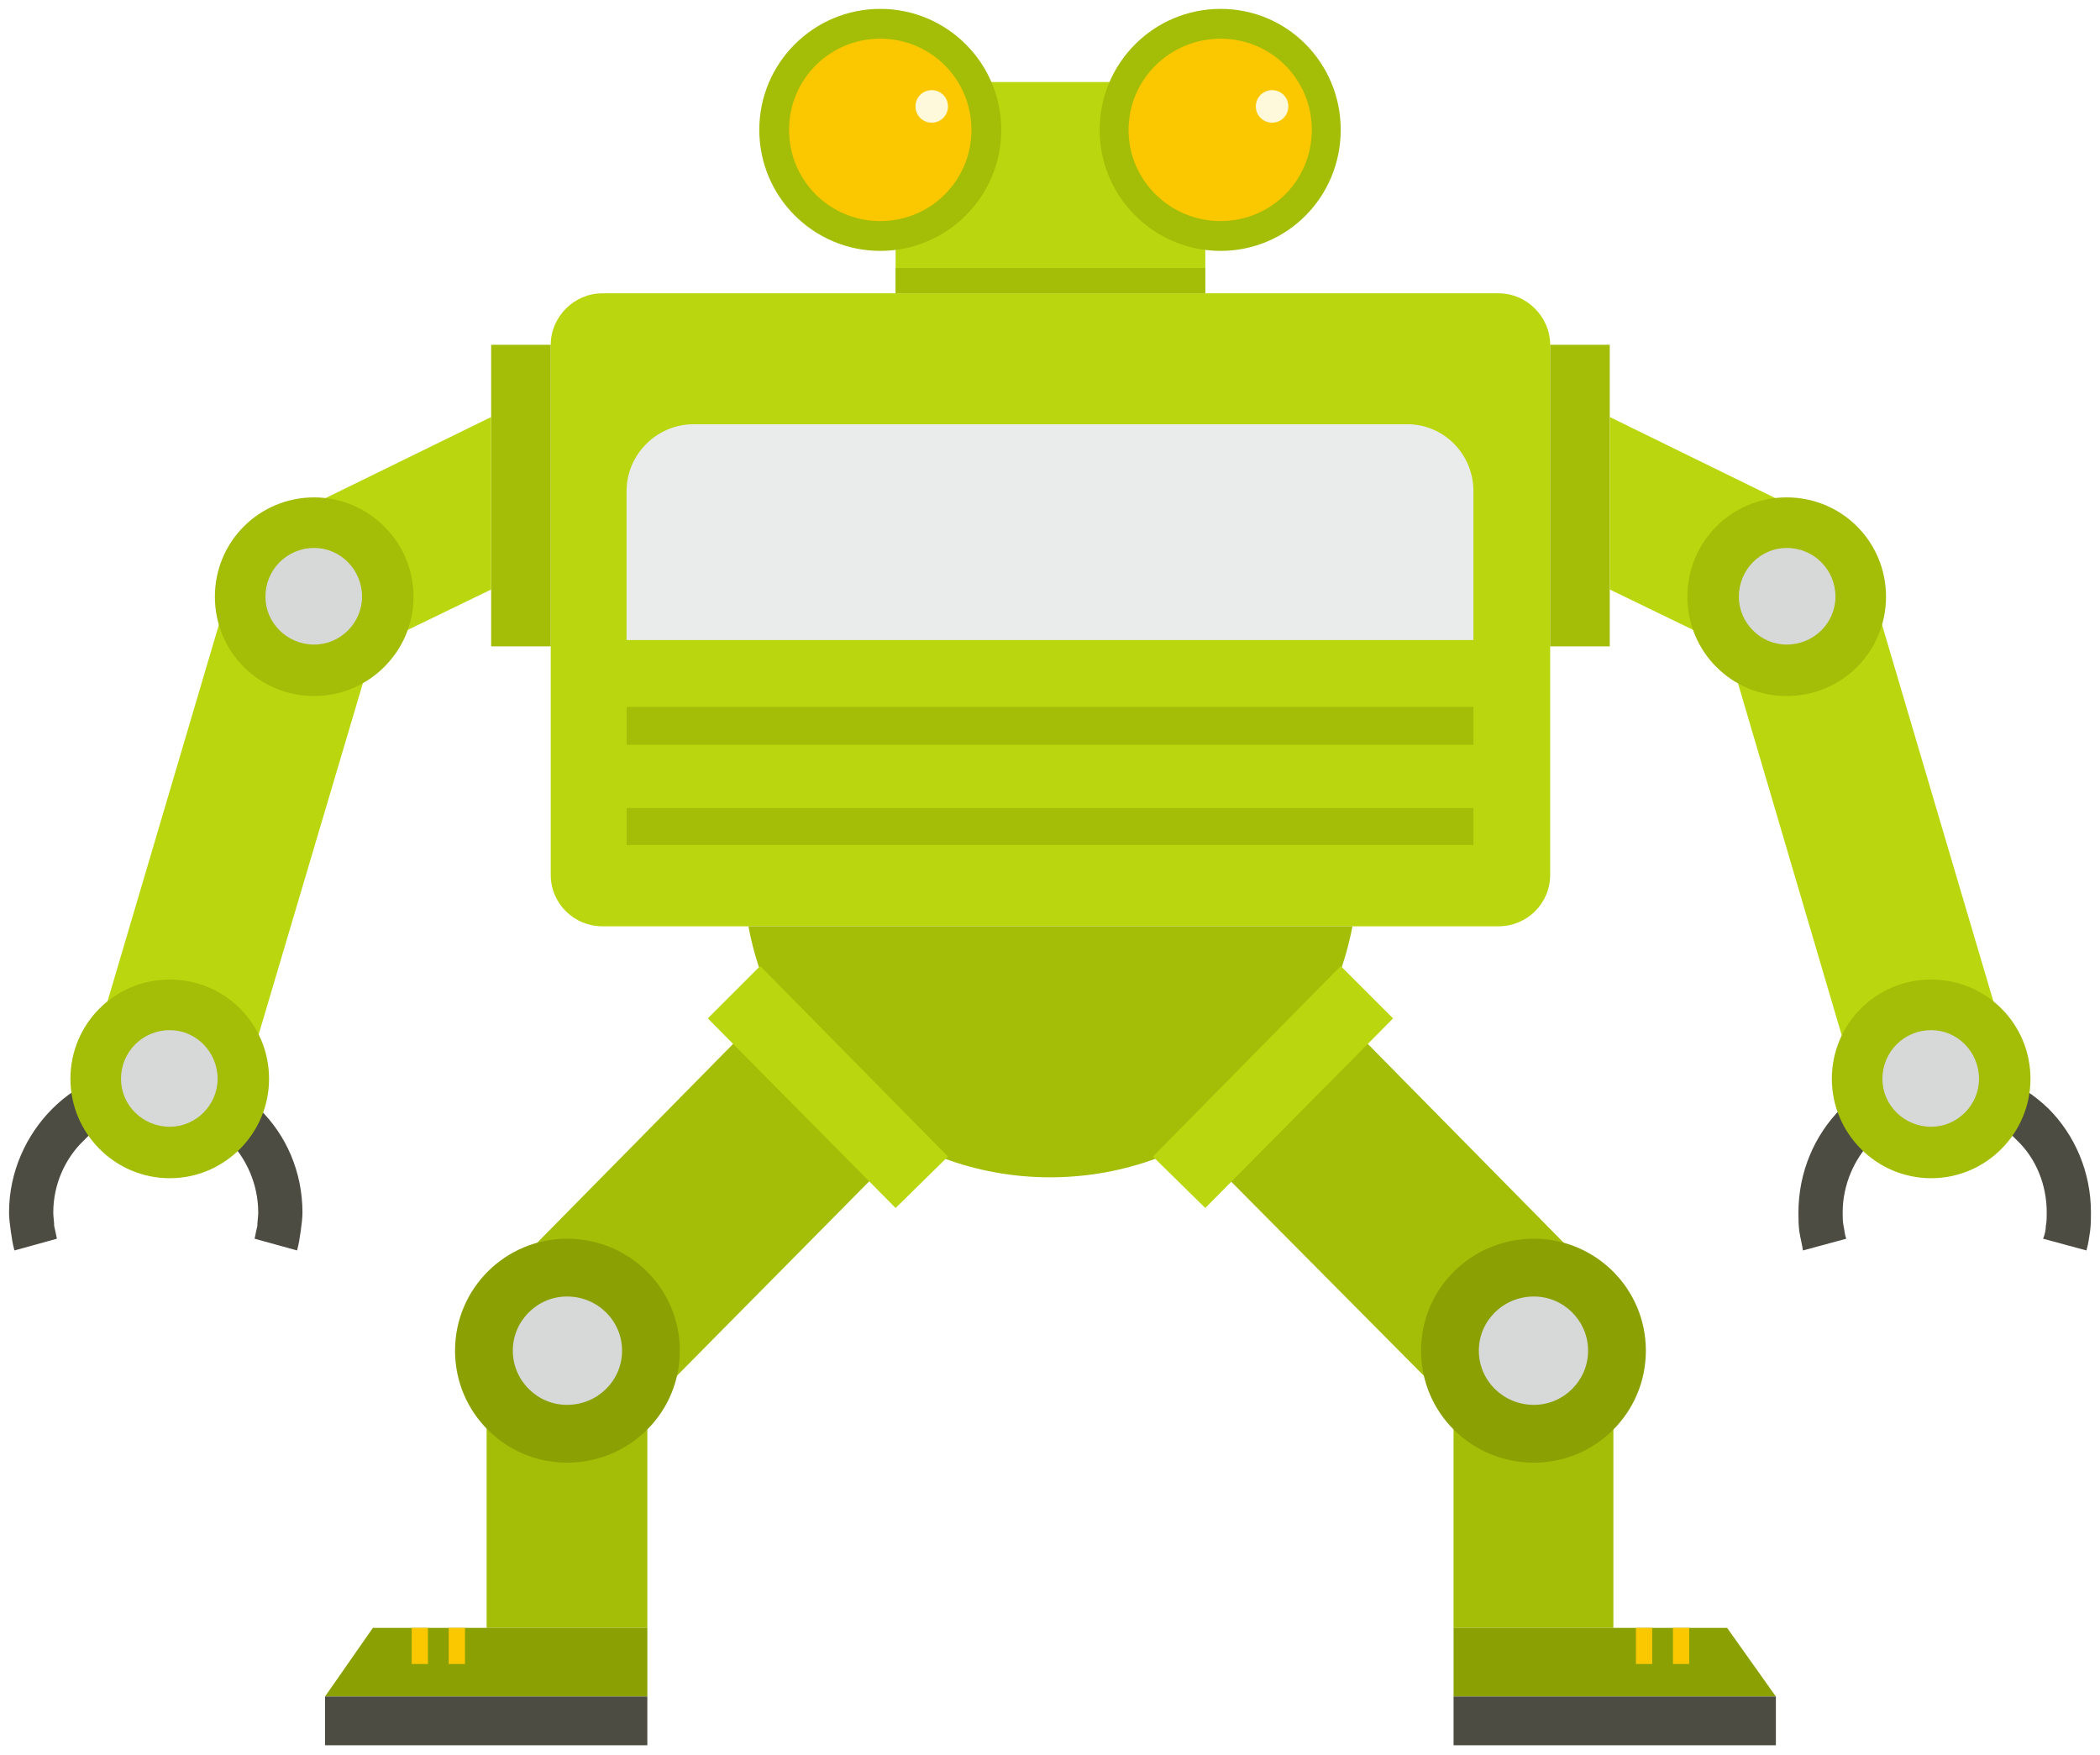
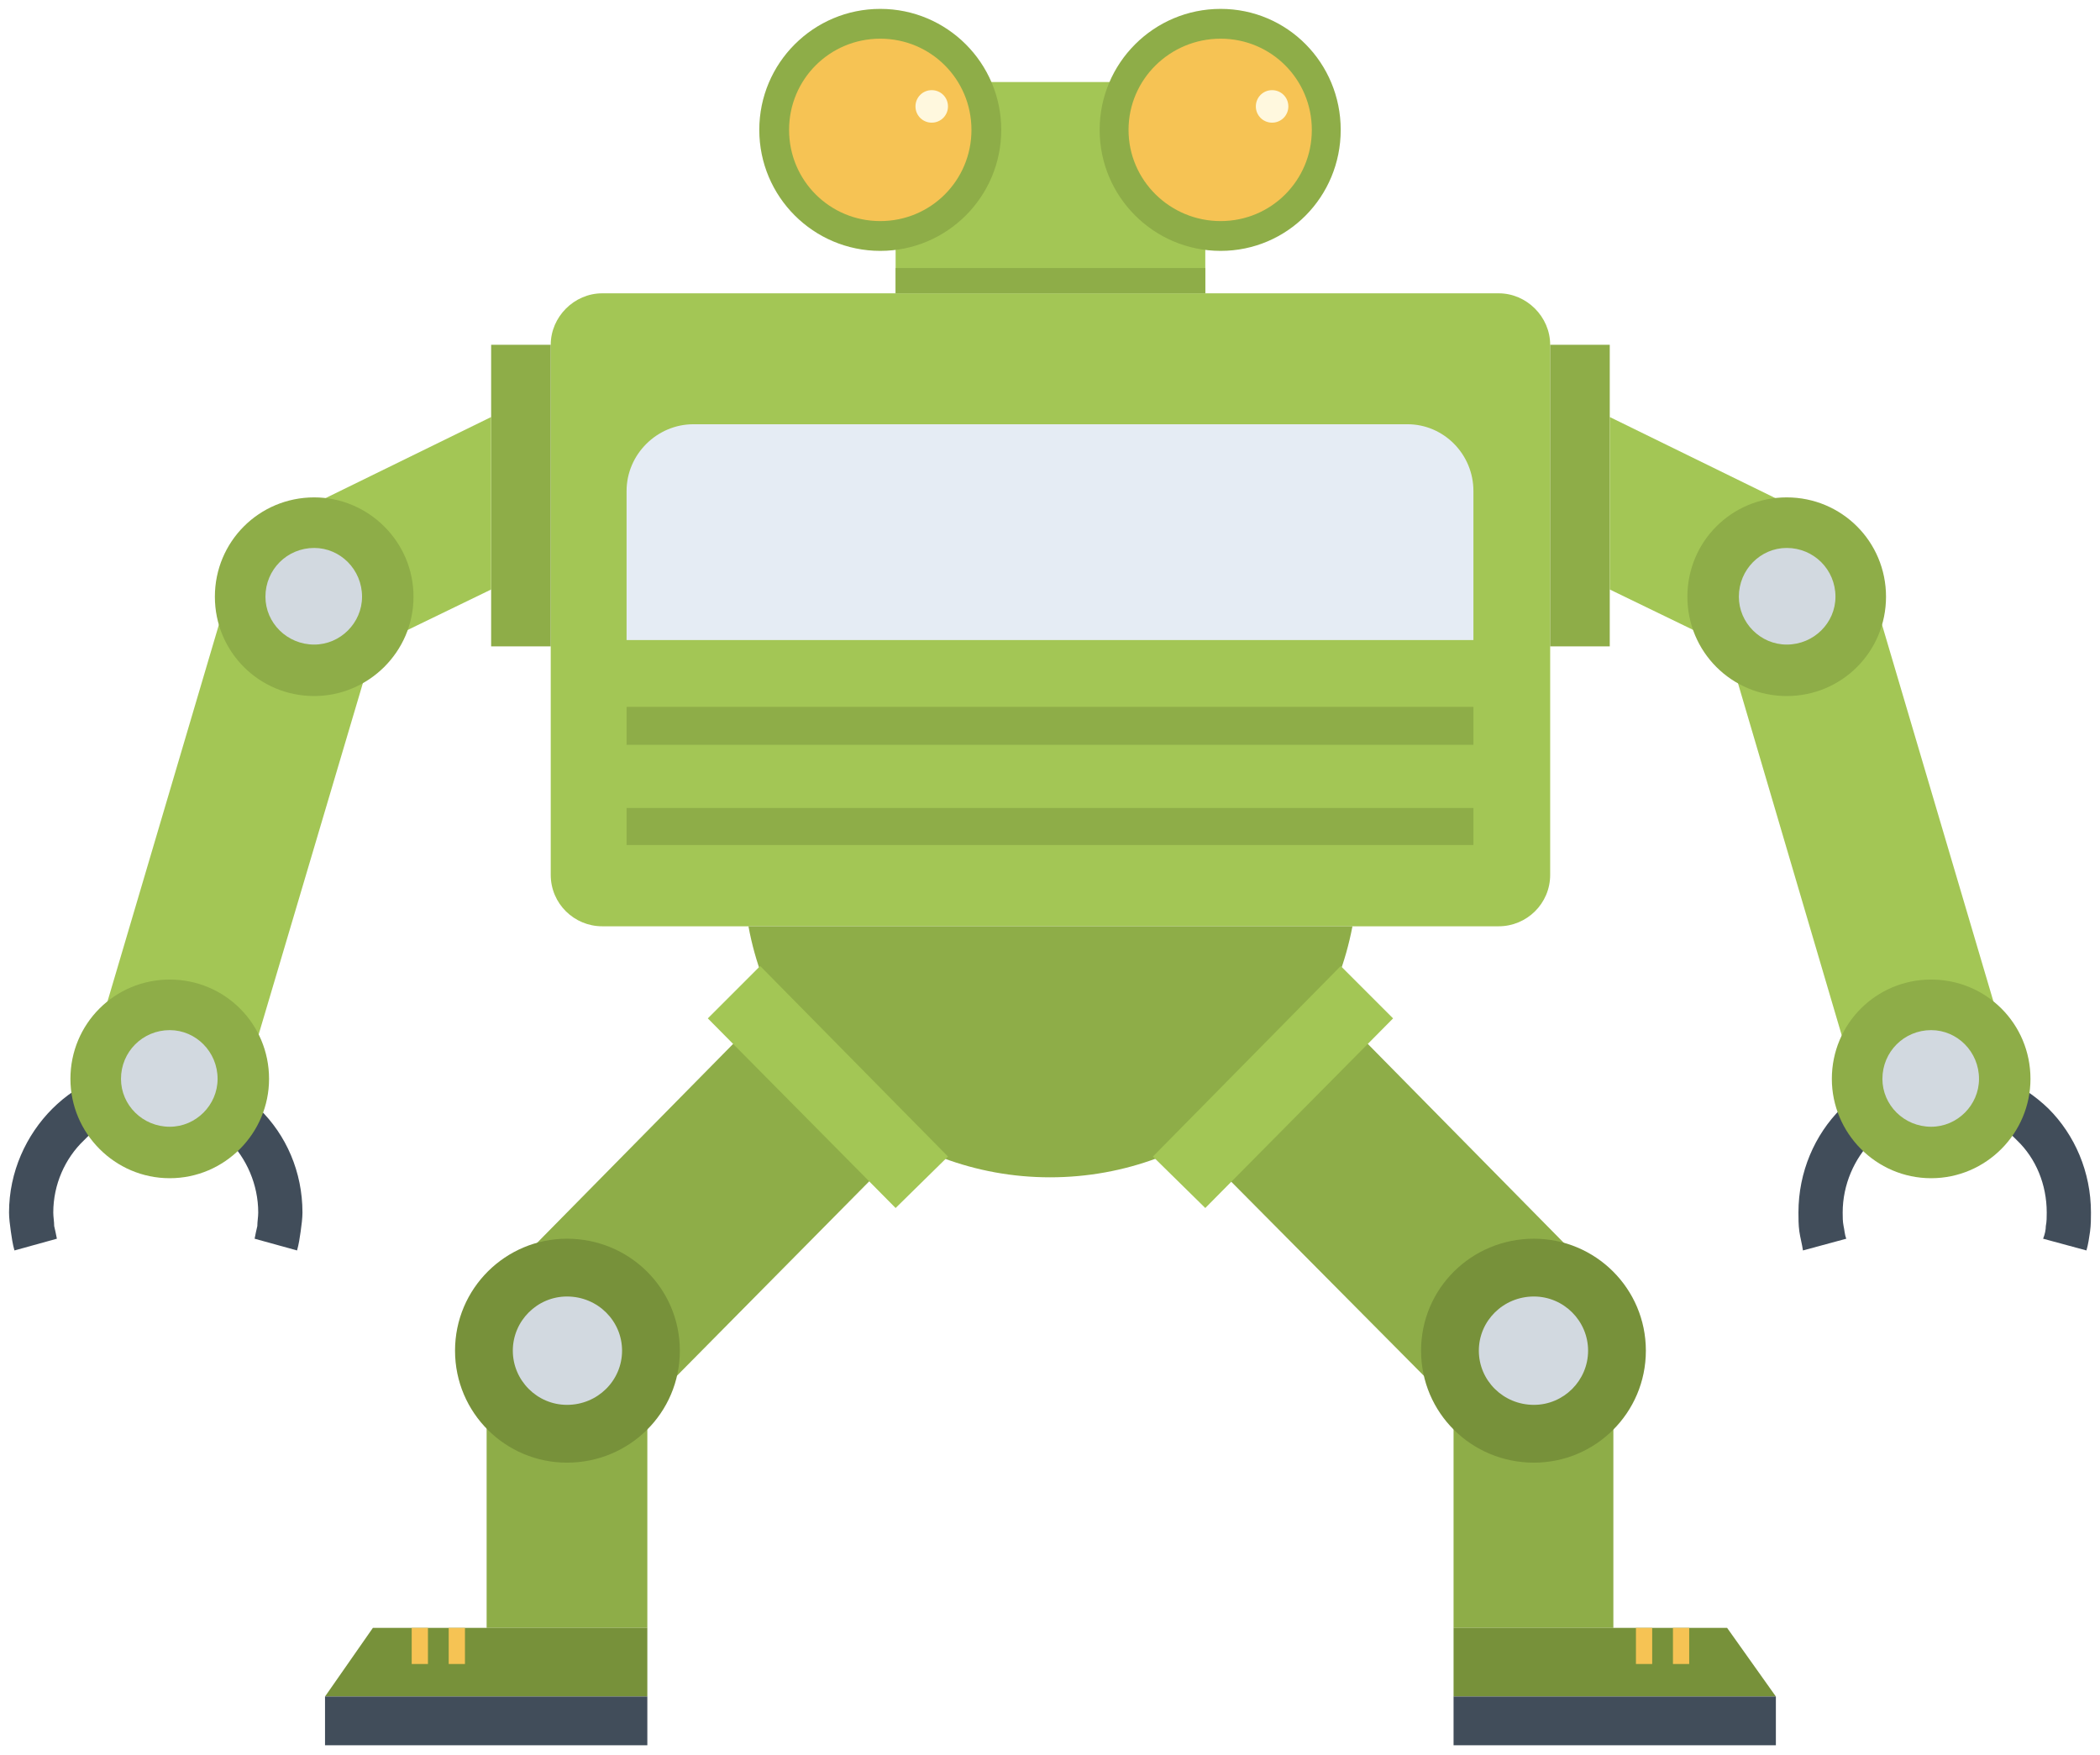
<svg xmlns="http://www.w3.org/2000/svg" width="464.8" height="388.3" viewBox="23.6 61.9 464.8 388.3">
  <g>
-     <path clip-rule="evenodd" d="m131.308 368.203h35.569v53.953h-35.569z" fill="#a4bd06" fill-rule="evenodd" />
-     <path clip-rule="evenodd" d="m189.458 289.272 30.373 30.173-54.353 54.952-30.373-29.973z" fill="#a4bd06" fill-rule="evenodd" />
-     <path clip-rule="evenodd" d="m221.83 80.053h68.54v46.759h-68.54z" fill="#bad60f" fill-rule="evenodd" />
-     <path d="m26.799 338.628c-.399-1.398-.6-2.797-.799-4.196-.2-1.399-.399-2.997-.399-4.196 0-8.992 3.797-17.185 9.592-22.98s13.988-9.392 22.98-9.392c8.792 0 16.985 3.597 22.78 9.392 5.995 5.795 9.592 13.988 9.592 22.98 0 1.199-.2 2.797-.4 4.196s-.4 2.798-.799 4.196l-9.392-2.598c.2-.999.399-1.999.6-2.798 0-.999.2-1.998.2-2.997 0-6.195-2.597-11.99-6.595-15.986-4.196-4.196-9.791-6.595-15.986-6.595-6.395 0-11.99 2.399-15.986 6.595-4.196 3.996-6.794 9.792-6.794 15.986 0 .999.2 1.998.2 2.997.2.799.399 1.799.599 2.798z" fill="#4d4c42" />
-     <path clip-rule="evenodd" d="m156.886 126.812h198.428c6.195 0 11.39 5.196 11.39 11.39v117.298c0 6.394-5.196 11.39-11.39 11.39h-198.428c-6.195 0-11.39-4.996-11.39-11.39v-117.298c0-6.194 5.195-11.39 11.39-11.39z" fill="#bad60f" fill-rule="evenodd" />
-     <path clip-rule="evenodd" d="m132.307 138.202h13.189v66.742h-13.189z" fill="#a4bd06" fill-rule="evenodd" />
-     <path d="m132.307 192.356-25.977 12.589-30.174 101.711c-2.598 9.192-12.19 14.388-21.181 11.59-8.992-2.597-14.188-11.989-11.59-21.181l31.972-108.107c.999-4.796 4.196-9.192 9.192-11.39l47.758-23.38z" fill="#bad60f" />
+     <path clip-rule="evenodd" d="m131.308 368.203h35.569v53.953h-35.569z" fill="#8ead48" fill-rule="evenodd" />
+     <path clip-rule="evenodd" d="m189.458 289.272 30.373 30.173-54.353 54.952-30.373-29.973z" fill="#8ead48" fill-rule="evenodd" />
+     <path clip-rule="evenodd" d="m221.83 80.053h68.54v46.759h-68.54z" fill="#a3c655" fill-rule="evenodd" />
+     <path d="m26.799 338.628c-.399-1.398-.6-2.797-.799-4.196-.2-1.399-.399-2.997-.399-4.196 0-8.992 3.797-17.185 9.592-22.98s13.988-9.392 22.98-9.392c8.792 0 16.985 3.597 22.78 9.392 5.995 5.795 9.592 13.988 9.592 22.98 0 1.199-.2 2.797-.4 4.196s-.4 2.798-.799 4.196l-9.392-2.598c.2-.999.399-1.999.6-2.798 0-.999.2-1.998.2-2.997 0-6.195-2.597-11.99-6.595-15.986-4.196-4.196-9.791-6.595-15.986-6.595-6.395 0-11.99 2.399-15.986 6.595-4.196 3.996-6.794 9.792-6.794 15.986 0 .999.2 1.998.2 2.997.2.799.399 1.799.599 2.798z" fill="#414d5a" />
+     <path clip-rule="evenodd" d="m156.886 126.812h198.428c6.195 0 11.39 5.196 11.39 11.39v117.298c0 6.394-5.196 11.39-11.39 11.39h-198.428c-6.195 0-11.39-4.996-11.39-11.39v-117.298c0-6.194 5.195-11.39 11.39-11.39z" fill="#a3c655" fill-rule="evenodd" />
+     <path clip-rule="evenodd" d="m132.307 138.202h13.189v66.742h-13.189z" fill="#8ead48" fill-rule="evenodd" />
+     <path d="m132.307 192.356-25.977 12.589-30.174 101.711c-2.598 9.192-12.19 14.388-21.181 11.59-8.992-2.597-14.188-11.989-11.59-21.181l31.972-108.107c.999-4.796 4.196-9.192 9.192-11.39l47.758-23.38z" fill="#a3c655" />
    <g clip-rule="evenodd" fill-rule="evenodd">
-       <path d="m93.141 171.973c11.989 0 21.981 9.791 21.981 21.981 0 12.189-9.991 21.981-21.981 21.981-12.19 0-21.981-9.792-21.981-21.981.001-12.189 9.792-21.981 21.981-21.981z" fill="#a4bd06" />
-       <path d="m93.141 183.163c5.795 0 10.591 4.796 10.591 10.791 0 5.795-4.796 10.591-10.591 10.591-5.995 0-10.791-4.796-10.791-10.591.001-5.995 4.796-10.791 10.791-10.791z" fill="#d7d8d8" />
-       <path d="m61.169 278.68c12.189 0 21.981 9.792 21.981 21.981 0 11.99-9.792 21.981-21.981 21.981-12.19 0-21.981-9.991-21.981-21.981 0-12.189 9.792-21.981 21.981-21.981z" fill="#a4bd06" />
-       <path d="m61.169 289.871c5.795 0 10.59 4.796 10.59 10.791 0 5.795-4.796 10.591-10.59 10.591-5.995 0-10.791-4.796-10.791-10.591.001-5.995 4.796-10.791 10.791-10.791z" fill="#d7d8d8" />
-       <path d="m177.068 155.787h158.063c7.993 0 14.587 6.595 14.587 14.788v32.971h-187.437v-32.971c0-8.194 6.795-14.788 14.787-14.788z" fill="#eaebeb" />
-       <path d="m162.281 226.726h187.437v-8.393h-187.437zm0 22.18h187.437v-8.193h-187.437z" fill="#a4bd06" />
-       <path d="m322.942 266.891c-5.995 31.573-33.571 55.552-66.942 55.552-33.171 0-60.947-23.979-66.742-55.552z" fill="#a4bd06" />
-       <path d="m218.432 63.867c14.788 0 26.777 11.99 26.777 26.776 0 14.787-11.989 26.777-26.777 26.777-14.787 0-26.776-11.99-26.776-26.777 0-14.786 11.989-26.776 26.776-26.776z" fill="#a4bd06" />
-       <path d="m218.432 70.461c11.191 0 20.182 8.992 20.182 20.183s-8.992 20.182-20.182 20.182-20.183-8.992-20.183-20.182c.001-11.191 8.993-20.183 20.183-20.183z" fill="#fbc800" />
-       <path d="m229.823 81.851c1.998 0 3.597 1.599 3.597 3.597s-1.599 3.596-3.597 3.596-3.597-1.599-3.597-3.596c0-1.998 1.599-3.597 3.597-3.597z" fill="#fff9dc" />
-       <path d="m293.767 63.867c14.787 0 26.577 11.99 26.577 26.776 0 14.787-11.79 26.777-26.577 26.777s-26.777-11.99-26.777-26.777c0-14.786 11.99-26.776 26.777-26.776z" fill="#a4bd06" />
-       <path d="m293.767 70.461c11.19 0 20.183 8.992 20.183 20.183s-8.992 20.182-20.183 20.182-20.383-8.992-20.383-20.182c.001-11.191 9.193-20.183 20.383-20.183z" fill="#fbc800" />
-       <path d="m305.157 81.851c1.999 0 3.597 1.599 3.597 3.597s-1.599 3.596-3.597 3.596-3.597-1.599-3.597-3.596c.001-1.998 1.599-3.597 3.597-3.597z" fill="#fff9dc" />
-       <path d="m221.83 121.217h68.54v5.595h-68.54z" fill="#a4bd06" />
-       <path d="m180.266 287.273 11.59-11.59 41.564 42.164-11.59 11.389z" fill="#bad60f" />
-       <path d="m149.093 336.031c13.788 0 24.978 10.99 24.978 24.779 0 13.788-11.19 24.779-24.978 24.779-13.588 0-24.779-10.99-24.779-24.779s11.19-24.779 24.779-24.779z" fill="#8ba103" />
-       <path d="m149.093 348.82c6.794 0 12.19 5.395 12.19 11.989s-5.395 11.99-12.19 11.99c-6.595 0-11.989-5.396-11.989-11.99-.001-6.594 5.394-11.989 11.989-11.989z" fill="#d7d8d8" />
-       <path d="m95.539 437.343h71.338v-15.187h-60.747z" fill="#8ba103" />
-       <path d="m95.539 437.343h71.338v10.79h-71.338z" fill="#4d4c42" />
-       <path d="m122.915 422.156h3.597v7.993h-3.597zm-8.192 0h3.596v7.993h-3.596z" fill="#fbc800" />
-       <path d="m345.322 368.203h35.369v53.953h-35.369z" fill="#a4bd06" />
-       <path d="m322.742 289.272-30.573 30.173 54.552 54.952 30.374-29.973z" fill="#a4bd06" />
+       <path d="m93.141 171.973c11.989 0 21.981 9.791 21.981 21.981 0 12.189-9.991 21.981-21.981 21.981-12.19 0-21.981-9.792-21.981-21.981.001-12.189 9.792-21.981 21.981-21.981z" fill="#8ead48" />
+       <path d="m93.141 183.163c5.795 0 10.591 4.796 10.591 10.791 0 5.795-4.796 10.591-10.591 10.591-5.995 0-10.791-4.796-10.791-10.591.001-5.995 4.796-10.791 10.791-10.791z" fill="#d2d9e0" />
+       <path d="m61.169 278.68c12.189 0 21.981 9.792 21.981 21.981 0 11.99-9.792 21.981-21.981 21.981-12.19 0-21.981-9.991-21.981-21.981 0-12.189 9.792-21.981 21.981-21.981z" fill="#8ead48" />
+       <path d="m61.169 289.871c5.795 0 10.59 4.796 10.59 10.791 0 5.795-4.796 10.591-10.59 10.591-5.995 0-10.791-4.796-10.791-10.591.001-5.995 4.796-10.791 10.791-10.791z" fill="#d2d9e0" />
+       <path d="m177.068 155.787h158.063c7.993 0 14.587 6.595 14.587 14.788v32.971h-187.437v-32.971c0-8.194 6.795-14.788 14.787-14.788z" fill="#e5ecf4" />
+       <path d="m162.281 226.726h187.437v-8.393h-187.437zm0 22.18h187.437v-8.193h-187.437z" fill="#8ead48" />
+       <path d="m322.942 266.891c-5.995 31.573-33.571 55.552-66.942 55.552-33.171 0-60.947-23.979-66.742-55.552z" fill="#8ead48" />
+       <path d="m218.432 63.867c14.788 0 26.777 11.99 26.777 26.776 0 14.787-11.989 26.777-26.777 26.777-14.787 0-26.776-11.99-26.776-26.777 0-14.786 11.989-26.776 26.776-26.776z" fill="#8ead48" />
+       <path d="m218.432 70.461c11.191 0 20.182 8.992 20.182 20.183s-8.992 20.182-20.182 20.182-20.183-8.992-20.183-20.182c.001-11.191 8.993-20.183 20.183-20.183z" fill="#f6c354" />
+       <path d="m229.823 81.851c1.998 0 3.597 1.599 3.597 3.597s-1.599 3.596-3.597 3.596-3.597-1.599-3.597-3.596c0-1.998 1.599-3.597 3.597-3.597z" fill="#fff8de" />
+       <path d="m293.767 63.867c14.787 0 26.577 11.99 26.577 26.776 0 14.787-11.79 26.777-26.577 26.777s-26.777-11.99-26.777-26.777c0-14.786 11.99-26.776 26.777-26.776z" fill="#8ead48" />
+       <path d="m293.767 70.461c11.19 0 20.183 8.992 20.183 20.183s-8.992 20.182-20.183 20.182-20.383-8.992-20.383-20.182c.001-11.191 9.193-20.183 20.383-20.183z" fill="#f6c354" />
+       <path d="m305.157 81.851c1.999 0 3.597 1.599 3.597 3.597s-1.599 3.596-3.597 3.596-3.597-1.599-3.597-3.596c.001-1.998 1.599-3.597 3.597-3.597z" fill="#fff8de" />
+       <path d="m221.83 121.217h68.54v5.595h-68.54z" fill="#8ead48" />
+       <path d="m180.266 287.273 11.59-11.59 41.564 42.164-11.59 11.389z" fill="#a3c655" />
+       <path d="m149.093 336.031c13.788 0 24.978 10.99 24.978 24.779 0 13.788-11.19 24.779-24.978 24.779-13.588 0-24.779-10.99-24.779-24.779s11.19-24.779 24.779-24.779z" fill="#77913a" />
+       <path d="m149.093 348.82c6.794 0 12.19 5.395 12.19 11.989s-5.395 11.99-12.19 11.99c-6.595 0-11.989-5.396-11.989-11.99-.001-6.594 5.394-11.989 11.989-11.989z" fill="#d2d9e0" />
+       <path d="m95.539 437.343h71.338v-15.187h-60.747z" fill="#77913a" />
+       <path d="m95.539 437.343h71.338v10.79h-71.338z" fill="#414d5a" />
+       <path d="m122.915 422.156h3.597v7.993h-3.597zm-8.192 0h3.596v7.993h-3.596z" fill="#f6c354" />
+       <path d="m345.322 368.203h35.369v53.953h-35.369z" fill="#8ead48" />
+       <path d="m322.742 289.272-30.573 30.173 54.552 54.952 30.374-29.973z" fill="#8ead48" />
    </g>
-     <path d="m485.401 338.628c.399-1.398.6-2.797.799-4.196s.2-2.997.2-4.196c0-8.992-3.597-17.185-9.392-22.98-5.995-5.795-13.988-9.392-22.98-9.392s-16.985 3.597-22.98 9.392c-5.795 5.795-9.392 13.988-9.392 22.98 0 1.199 0 2.797.2 4.196s.6 2.798.799 4.196l9.592-2.598c-.399-.999-.399-1.999-.6-2.798-.2-.999-.2-1.998-.2-2.997 0-6.195 2.598-11.99 6.595-15.986 4.196-4.196 9.792-6.595 15.986-6.595 6.195 0 11.99 2.399 15.986 6.595 4.197 3.996 6.595 9.792 6.595 15.986 0 .999 0 1.998-.2 2.997 0 .799-.2 1.799-.6 2.798z" fill="#4d4c42" />
-     <path clip-rule="evenodd" d="m366.704 138.202h13.189v66.742h-13.189z" fill="#a4bd06" fill-rule="evenodd" />
-     <path d="m379.893 192.356 25.977 12.589 29.974 101.712c2.797 9.192 12.19 14.388 21.382 11.59 8.992-2.597 14.187-11.989 11.589-21.181l-31.972-108.107c-.999-4.796-4.396-9.192-9.192-11.39l-47.758-23.38z" fill="#bad60f" />
-     <path clip-rule="evenodd" d="m419.058 171.973c-12.189 0-21.981 9.791-21.981 21.981 0 12.189 9.792 21.981 21.981 21.981 12.19 0 21.981-9.792 21.981-21.981s-9.791-21.981-21.981-21.981z" fill="#a4bd06" fill-rule="evenodd" />
-     <path clip-rule="evenodd" d="m419.058 183.163c-5.795 0-10.591 4.796-10.591 10.791 0 5.795 4.796 10.591 10.591 10.591 5.995 0 10.791-4.796 10.791-10.591 0-5.995-4.796-10.791-10.791-10.791z" fill="#d7d8d8" fill-rule="evenodd" />
-     <path clip-rule="evenodd" d="m451.03 278.68c-12.189 0-21.981 9.792-21.981 21.981 0 11.99 9.792 21.981 21.981 21.981 12.19 0 21.981-9.991 21.981-21.981.001-12.189-9.791-21.981-21.981-21.981z" fill="#a4bd06" fill-rule="evenodd" />
-     <path clip-rule="evenodd" d="m451.03 289.871c-5.994 0-10.79 4.796-10.79 10.791 0 5.795 4.796 10.591 10.79 10.591 5.795 0 10.591-4.796 10.591-10.591 0-5.995-4.795-10.791-10.591-10.791z" fill="#d7d8d8" fill-rule="evenodd" />
-     <path clip-rule="evenodd" d="m331.934 287.273-11.59-11.59-41.564 42.164 11.59 11.389z" fill="#bad60f" fill-rule="evenodd" />
-     <path clip-rule="evenodd" d="m363.107 336.031c-13.788 0-24.978 10.99-24.978 24.779 0 13.788 11.19 24.779 24.978 24.779 13.588 0 24.778-10.99 24.778-24.779s-11.19-24.779-24.778-24.779z" fill="#8ba103" fill-rule="evenodd" />
-     <path clip-rule="evenodd" d="m363.107 348.82c-6.794 0-12.19 5.395-12.19 11.989s5.395 11.99 12.19 11.99c6.595 0 11.99-5.396 11.99-11.99s-5.395-11.989-11.99-11.989z" fill="#d7d8d8" fill-rule="evenodd" />
-     <path clip-rule="evenodd" d="m416.66 437.343h-71.338v-15.187h60.548z" fill="#8ba103" fill-rule="evenodd" />
-     <path clip-rule="evenodd" d="m345.322 437.343h71.338v10.79h-71.338z" fill="#4d4c42" fill-rule="evenodd" />
-     <path clip-rule="evenodd" d="m389.284 422.156h-3.597v7.993h3.597zm8.194 0h-3.597v7.993h3.597z" fill="#fbc800" fill-rule="evenodd" />
+     <path d="m485.401 338.628c.399-1.398.6-2.797.799-4.196s.2-2.997.2-4.196c0-8.992-3.597-17.185-9.392-22.98-5.995-5.795-13.988-9.392-22.98-9.392s-16.985 3.597-22.98 9.392c-5.795 5.795-9.392 13.988-9.392 22.98 0 1.199 0 2.797.2 4.196s.6 2.798.799 4.196l9.592-2.598c-.399-.999-.399-1.999-.6-2.798-.2-.999-.2-1.998-.2-2.997 0-6.195 2.598-11.99 6.595-15.986 4.196-4.196 9.792-6.595 15.986-6.595 6.195 0 11.99 2.399 15.986 6.595 4.197 3.996 6.595 9.792 6.595 15.986 0 .999 0 1.998-.2 2.997 0 .799-.2 1.799-.6 2.798z" fill="#414d5a" />
+     <path clip-rule="evenodd" d="m366.704 138.202h13.189v66.742h-13.189z" fill="#8ead48" fill-rule="evenodd" />
+     <path d="m379.893 192.356 25.977 12.589 29.974 101.712c2.797 9.192 12.19 14.388 21.382 11.59 8.992-2.597 14.187-11.989 11.589-21.181l-31.972-108.107c-.999-4.796-4.396-9.192-9.192-11.39l-47.758-23.38z" fill="#a3c655" />
+     <path clip-rule="evenodd" d="m419.058 171.973c-12.189 0-21.981 9.791-21.981 21.981 0 12.189 9.792 21.981 21.981 21.981 12.19 0 21.981-9.792 21.981-21.981s-9.791-21.981-21.981-21.981z" fill="#8ead48" fill-rule="evenodd" />
+     <path clip-rule="evenodd" d="m419.058 183.163c-5.795 0-10.591 4.796-10.591 10.791 0 5.795 4.796 10.591 10.591 10.591 5.995 0 10.791-4.796 10.791-10.591 0-5.995-4.796-10.791-10.791-10.791z" fill="#d2d9e0" fill-rule="evenodd" />
+     <path clip-rule="evenodd" d="m451.03 278.68c-12.189 0-21.981 9.792-21.981 21.981 0 11.99 9.792 21.981 21.981 21.981 12.19 0 21.981-9.991 21.981-21.981.001-12.189-9.791-21.981-21.981-21.981z" fill="#8ead48" fill-rule="evenodd" />
+     <path clip-rule="evenodd" d="m451.03 289.871c-5.994 0-10.79 4.796-10.79 10.791 0 5.795 4.796 10.591 10.79 10.591 5.795 0 10.591-4.796 10.591-10.591 0-5.995-4.795-10.791-10.591-10.791z" fill="#d2d9e0" fill-rule="evenodd" />
+     <path clip-rule="evenodd" d="m331.934 287.273-11.59-11.59-41.564 42.164 11.59 11.389z" fill="#a3c655" fill-rule="evenodd" />
+     <path clip-rule="evenodd" d="m363.107 336.031c-13.788 0-24.978 10.99-24.978 24.779 0 13.788 11.19 24.779 24.978 24.779 13.588 0 24.778-10.99 24.778-24.779s-11.19-24.779-24.778-24.779z" fill="#77913a" fill-rule="evenodd" />
+     <path clip-rule="evenodd" d="m363.107 348.82c-6.794 0-12.19 5.395-12.19 11.989s5.395 11.99 12.19 11.99c6.595 0 11.99-5.396 11.99-11.99s-5.395-11.989-11.99-11.989z" fill="#d2d9e0" fill-rule="evenodd" />
+     <path clip-rule="evenodd" d="m416.66 437.343h-71.338v-15.187h60.548z" fill="#77913a" fill-rule="evenodd" />
+     <path clip-rule="evenodd" d="m345.322 437.343h71.338v10.79h-71.338z" fill="#414d5a" fill-rule="evenodd" />
+     <path clip-rule="evenodd" d="m389.284 422.156h-3.597v7.993h3.597zm8.194 0h-3.597v7.993h3.597z" fill="#f6c354" fill-rule="evenodd" />
  </g>
</svg>
